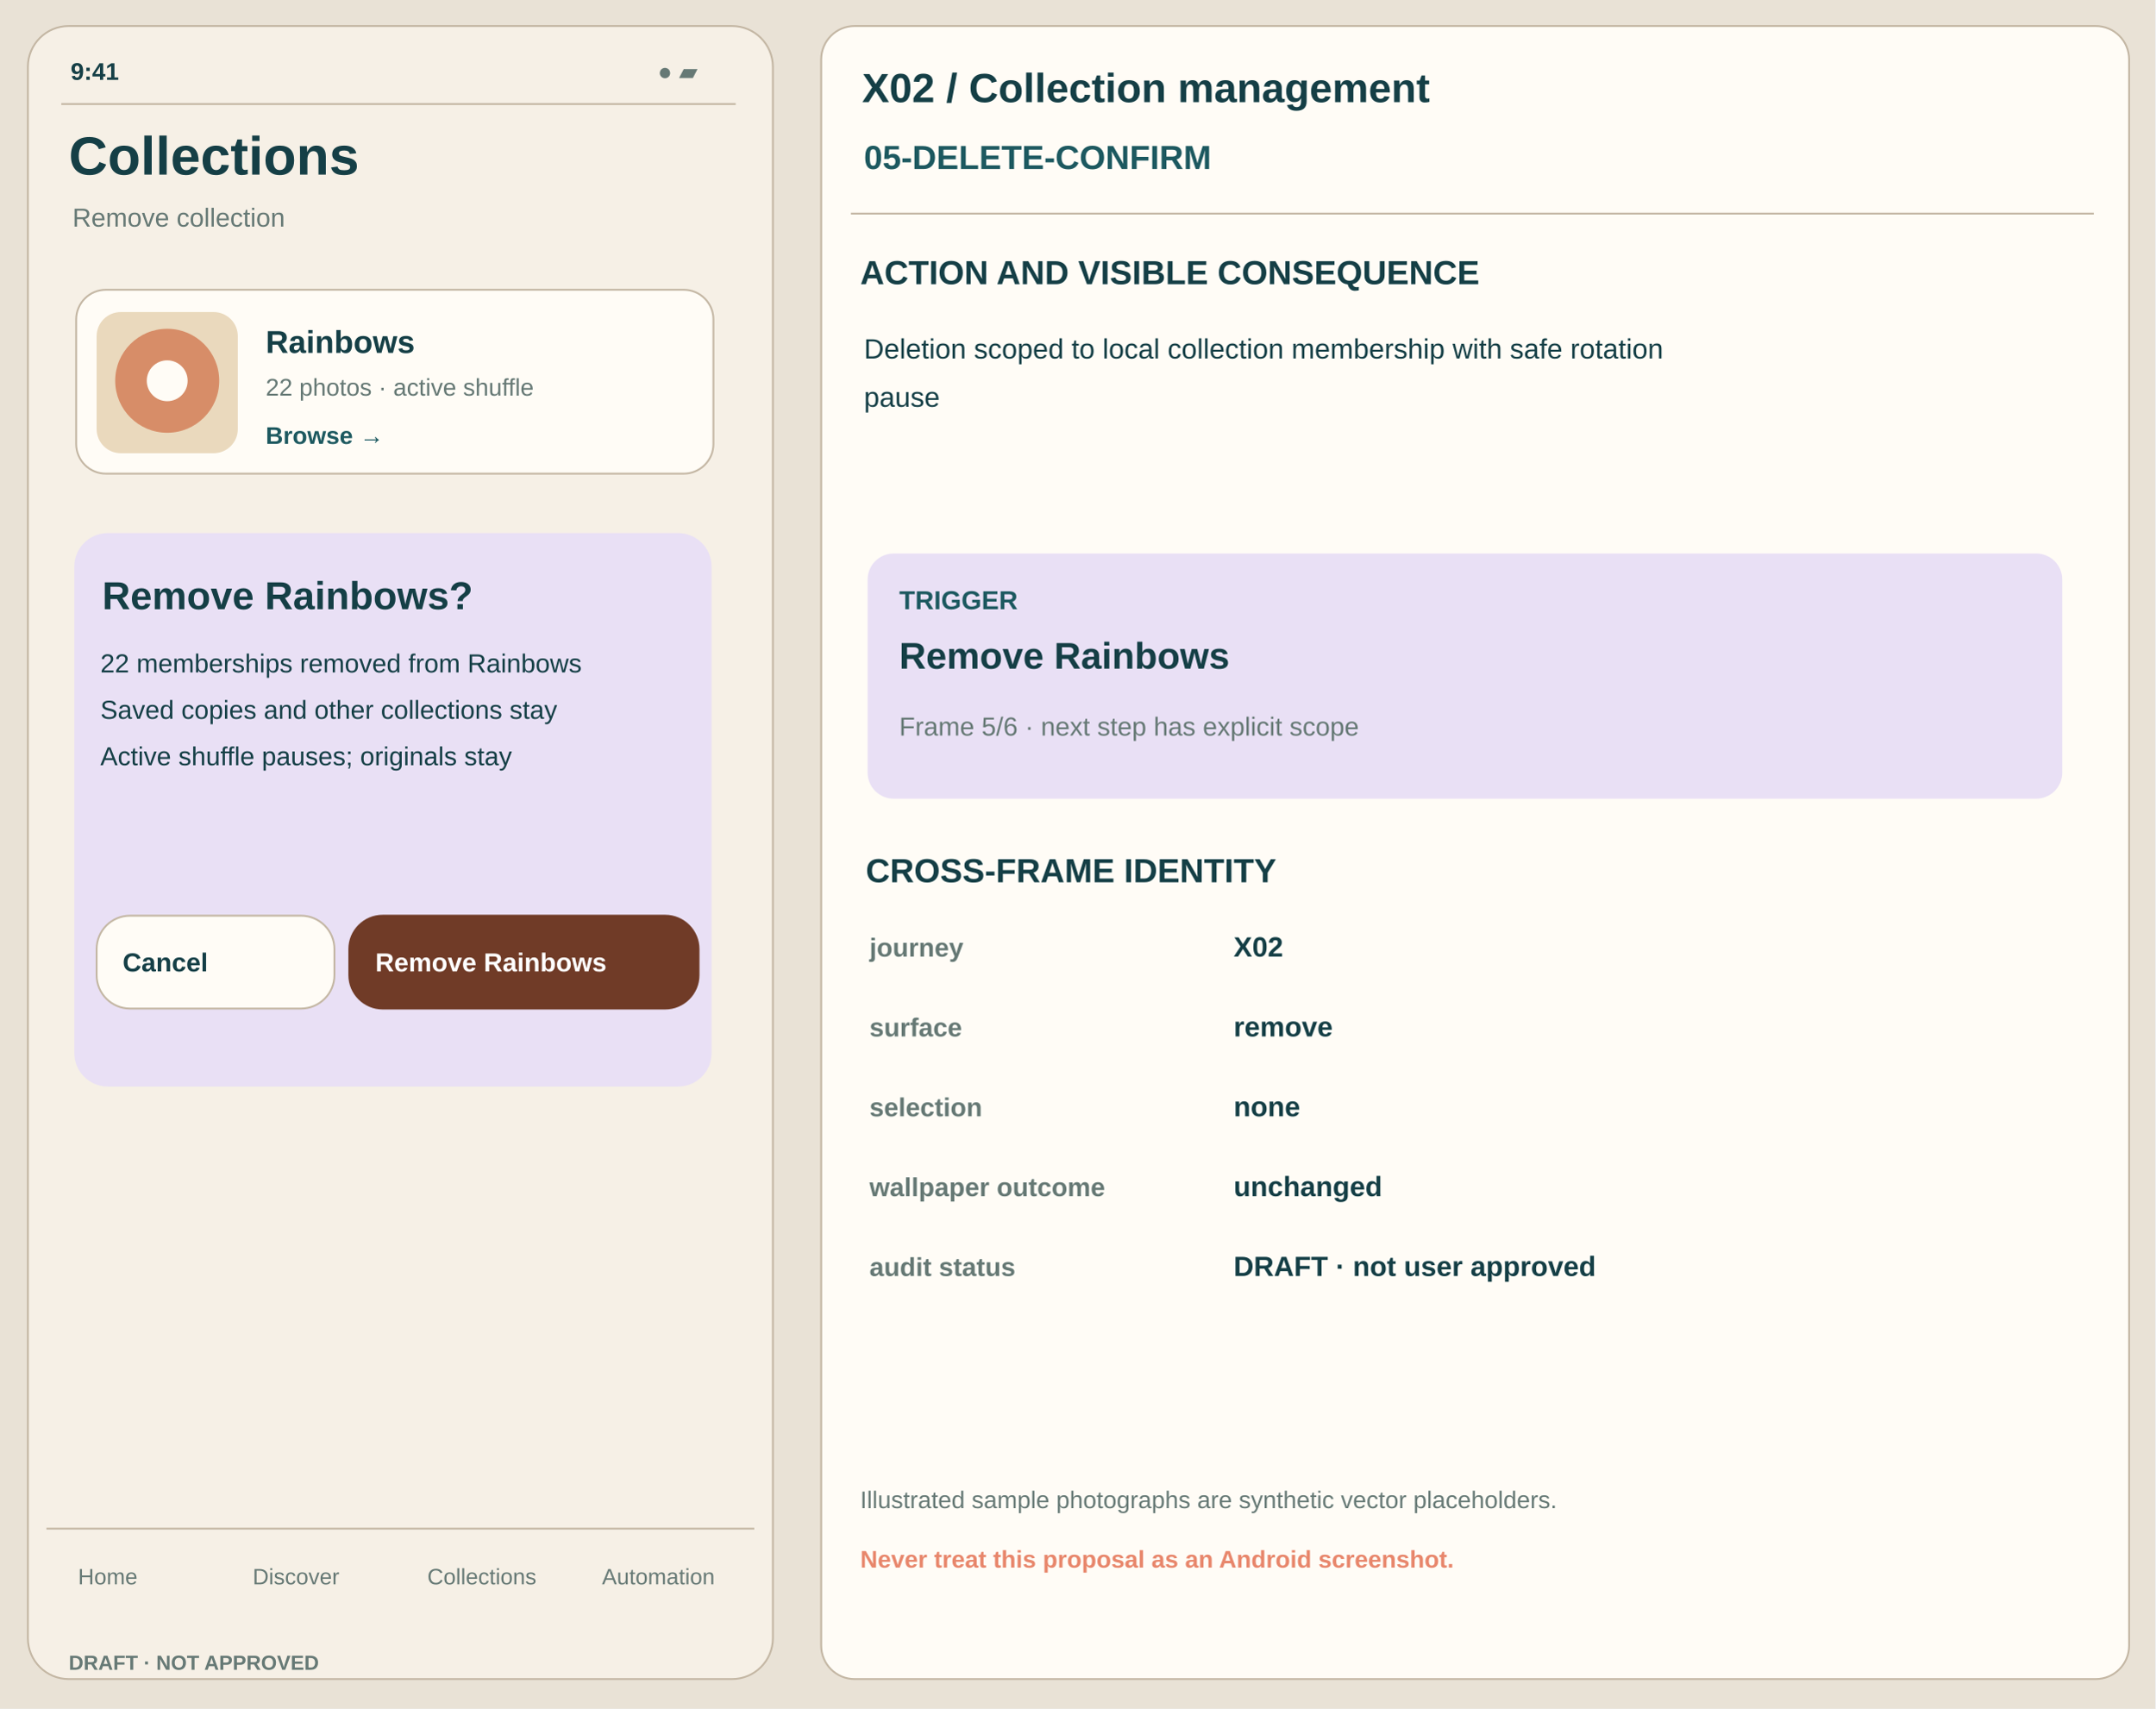
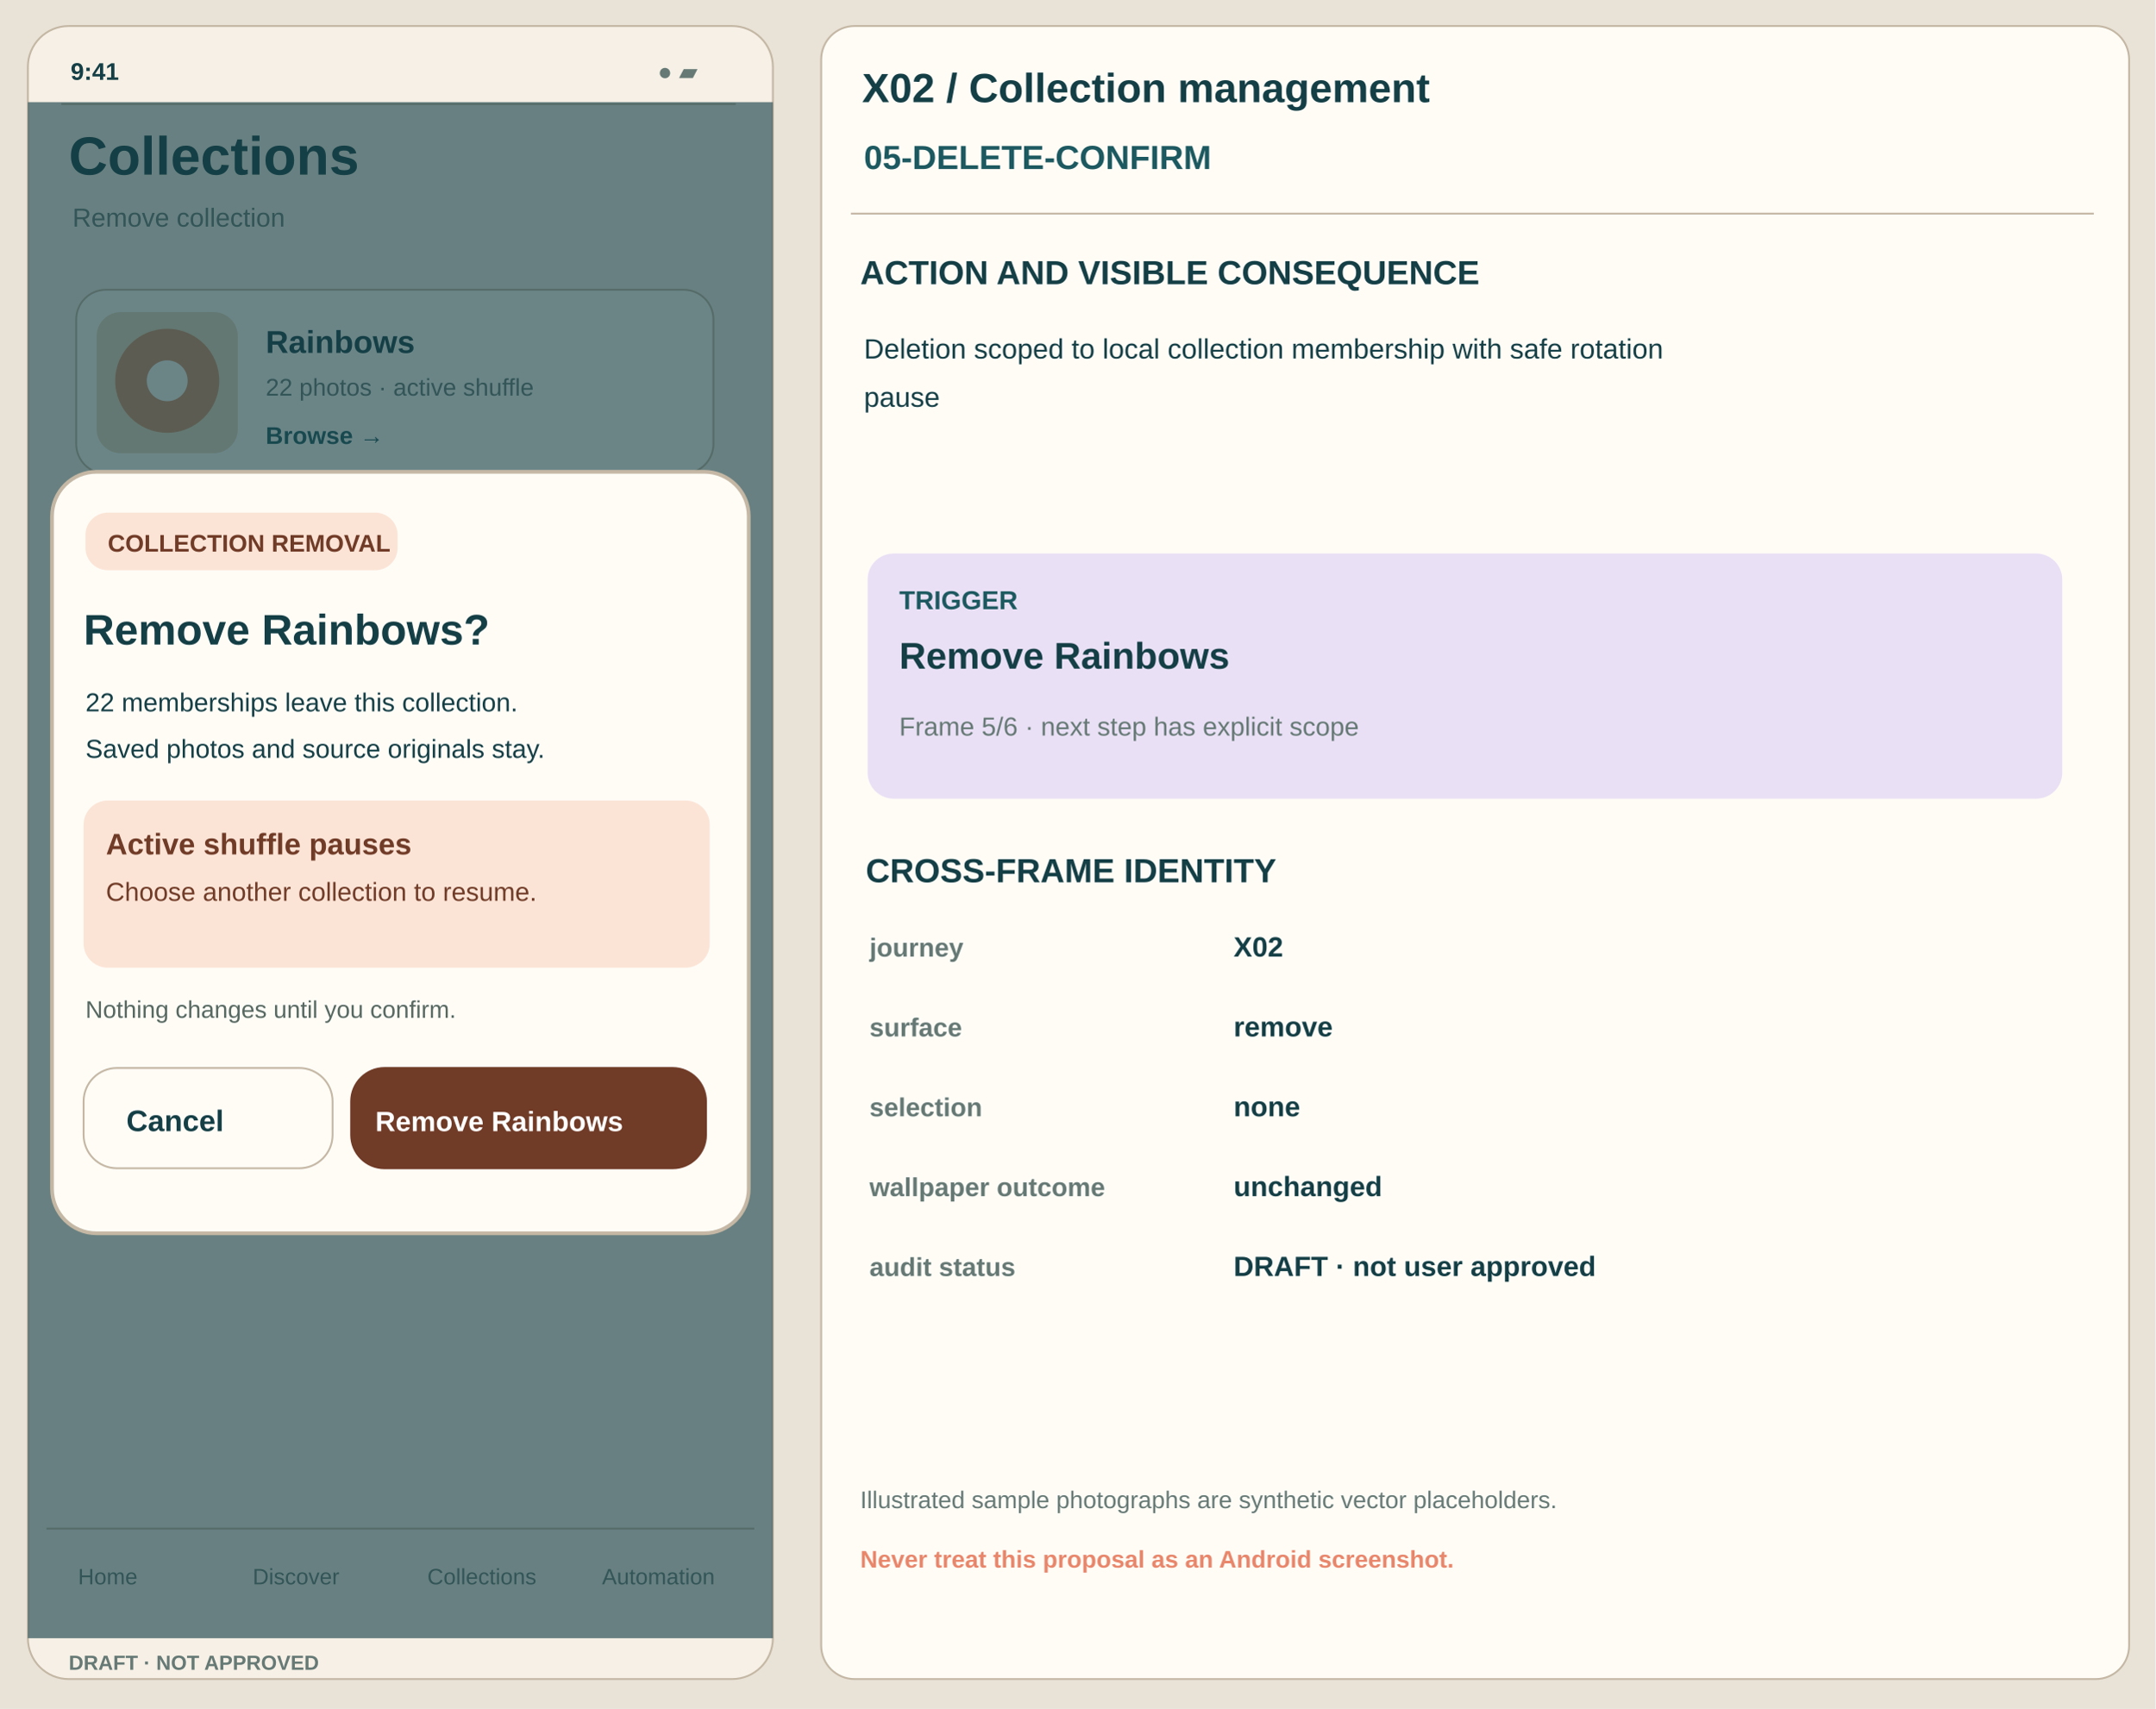
<svg xmlns="http://www.w3.org/2000/svg" width="1160" height="920" viewBox="0 0 1160 920" role="img" aria-label="Collection management 05-delete-confirm Glimpse proposal">
  <rect x="0" y="0" width="1160" height="920" rx="0" fill="#E9E2D6" stroke="none" />
  <rect x="15" y="14" width="401" height="890" rx="22" fill="#F6F0E6" stroke="#C4B7A4" />
  <text x="38" y="43" font-family="Arial,Helvetica,sans-serif" font-size="13" font-weight="600" fill="#153F46">9:41</text>
  <text x="354" y="43" font-family="Arial,Helvetica,sans-serif" font-size="13" font-weight="500" fill="#667975">●  ▰</text>
  <path d="M33 56 H396" stroke="#C4B7A4" />
  <text x="37" y="94" font-family="Arial,Helvetica,sans-serif" font-size="29" font-weight="700" fill="#153F46">Collections</text>
  <text x="39" y="122" font-family="Arial,Helvetica,sans-serif" font-size="14" font-weight="500" fill="#667975">Remove collection</text>
  <rect x="41" y="156" width="343" height="99" rx="16" fill="#FFFCF6" stroke="#C4B7A4" />
  <rect x="52" y="168" width="76" height="76" rx="13" fill="#EAD9BD" stroke="none" />
  <circle cx="90" cy="205" r="28" fill="#D78D68" />
  <circle cx="90" cy="205" r="11" fill="#FFFCF6" />
  <text x="143" y="190" font-family="Arial,Helvetica,sans-serif" font-size="17" font-weight="700" fill="#153F46">Rainbows</text>
  <text x="143" y="213" font-family="Arial,Helvetica,sans-serif" font-size="13" font-weight="400" fill="#667975">22 photos · active shuffle</text>
  <text x="143" y="239" font-family="Arial,Helvetica,sans-serif" font-size="13" font-weight="650" fill="#1D5960">Browse →</text>
  <rect x="40" y="287" width="343" height="298" rx="18" fill="#E9E0F5" stroke="none" />
  <text x="55" y="328" font-family="Arial,Helvetica,sans-serif" font-size="21" font-weight="700" fill="#153F46">Remove Rainbows?</text>
  <text x="54" y="362" font-family="Arial,Helvetica,sans-serif" font-size="14" font-weight="400" fill="#153F46">22 memberships removed from Rainbows</text>
  <text x="54" y="387" font-family="Arial,Helvetica,sans-serif" font-size="14" font-weight="400" fill="#153F46">Saved copies and other collections stay</text>
  <text x="54" y="412" font-family="Arial,Helvetica,sans-serif" font-size="14" font-weight="400" fill="#153F46">Active shuffle pauses; originals stay</text>
  <rect x="52" y="493" width="128" height="50" rx="18" fill="#FFFCF6" stroke="#C4B7A4" />
  <text x="66" y="523" font-family="Arial,Helvetica,sans-serif" font-size="14" font-weight="650" fill="#153F46">Cancel</text>
  <rect x="188" y="493" width="188" height="50" rx="18" fill="#703B27" stroke="#703B27" />
  <text x="202" y="523" font-family="Arial,Helvetica,sans-serif" font-size="14" font-weight="650" fill="white">Remove Rainbows</text>
  <path d="M25 823 H406" stroke="#C4B7A4" />
  <text x="42" y="853" font-family="Arial,Helvetica,sans-serif" font-size="12" font-weight="500" fill="#667975">Home</text>
  <text x="136" y="853" font-family="Arial,Helvetica,sans-serif" font-size="12" font-weight="500" fill="#667975">Discover</text>
  <text x="230" y="853" font-family="Arial,Helvetica,sans-serif" font-size="12" font-weight="500" fill="#667975">Collections</text>
  <text x="324" y="853" font-family="Arial,Helvetica,sans-serif" font-size="12" font-weight="500" fill="#667975">Automation</text>
  <text x="37" y="899" font-family="Arial,Helvetica,sans-serif" font-size="11" font-weight="700" fill="#667975">DRAFT · NOT APPROVED</text>
+   <g id="collection-delete-modal" role="group" aria-label="Confirm collection removal; background disabled">
+     <rect x="15" y="55" width="401" height="827" fill="#153F46" opacity="0.63" />
+     <rect x="28" y="254" width="375" height="410" rx="24" fill="#FFFCF6" stroke="#C4B7A4" stroke-width="2" />
+     <rect x="46" y="276" width="168" height="31" rx="12" fill="#FBE4D6" />
+     <text x="58" y="297" font-family="Arial,Helvetica,sans-serif" font-size="13" font-weight="700" fill="#703B27">COLLECTION REMOVAL</text>
+     <text x="45" y="347" font-family="Arial,Helvetica,sans-serif" font-size="23" font-weight="700" fill="#153F46">Remove Rainbows?</text>
+     <text x="46" y="383" font-family="Arial,Helvetica,sans-serif" font-size="14" fill="#153F46">22 memberships leave this collection.</text>
+     <text x="46" y="408" font-family="Arial,Helvetica,sans-serif" font-size="14" fill="#153F46">Saved photos and source originals stay.</text>
+     <rect x="45" y="431" width="337" height="90" rx="13" fill="#FBE4D6" />
+     <text x="57" y="460" font-family="Arial,Helvetica,sans-serif" font-size="16" font-weight="700" fill="#703B27">Active shuffle pauses</text>
+     <text x="57" y="485" font-family="Arial,Helvetica,sans-serif" font-size="14" fill="#703B27">Choose another collection to resume.</text>
+     <text x="46" y="548" font-family="Arial,Helvetica,sans-serif" font-size="13" fill="#566861">Nothing changes until you confirm.</text>
+     <rect x="45" y="575" width="134" height="54" rx="18" fill="#FFFCF6" stroke="#C4B7A4" data-control="cancel-collection-removal" data-hit-width="134" data-hit-height="54" />
+     <text x="68" y="609" font-family="Arial,Helvetica,sans-serif" font-size="16" font-weight="700" fill="#153F46">Cancel</text>
+     <rect x="189" y="575" width="191" height="54" rx="18" fill="#703B27" stroke="#703B27" data-control="confirm-collection-removal" data-hit-width="191" data-hit-height="54" />
+     <text x="202" y="609" font-family="Arial,Helvetica,sans-serif" font-size="15" font-weight="700" fill="#FFFFFF">Remove Rainbows</text>
+   </g>
  <rect x="442" y="14" width="704" height="890" rx="18" fill="#FFFCF6" stroke="#C4B7A4" />
  <text x="464" y="55" font-family="Arial,Helvetica,sans-serif" font-size="22" font-weight="700" fill="#153F46">X02 / Collection management</text>
  <text x="465" y="91" font-family="Arial,Helvetica,sans-serif" font-size="18" font-weight="700" fill="#1D5960">05-DELETE-CONFIRM</text>
  <path d="M458 115 H1127" stroke="#C4B7A4" />
  <text x="463" y="153" font-family="Arial,Helvetica,sans-serif" font-size="18" font-weight="700" fill="#153F46">ACTION AND VISIBLE CONSEQUENCE</text>
  <text x="465" y="193" font-family="Arial,Helvetica,sans-serif" font-size="15" font-weight="400" fill="#153F46">Deletion scoped to local collection membership with safe rotation</text>
  <text x="465" y="219" font-family="Arial,Helvetica,sans-serif" font-size="15" font-weight="400" fill="#153F46">pause</text>
  <rect x="467" y="298" width="643" height="132" rx="14" fill="#E9E0F5" stroke="none" />
  <text x="484" y="328" font-family="Arial,Helvetica,sans-serif" font-size="14" font-weight="700" fill="#1D5960">TRIGGER</text>
  <text x="484" y="360" font-family="Arial,Helvetica,sans-serif" font-size="20" font-weight="700" fill="#153F46">Remove Rainbows</text>
  <text x="484" y="396" font-family="Arial,Helvetica,sans-serif" font-size="14" font-weight="450" fill="#667975">Frame 5/6 · next step has explicit scope</text>
  <text x="466" y="475" font-family="Arial,Helvetica,sans-serif" font-size="18" font-weight="700" fill="#153F46">CROSS-FRAME IDENTITY</text>
  <text x="468" y="515" font-family="Arial,Helvetica,sans-serif" font-size="14" font-weight="650" fill="#667975">journey</text>
  <text x="664" y="515" font-family="Arial,Helvetica,sans-serif" font-size="15" font-weight="600" fill="#153F46">X02</text>
  <text x="468" y="558" font-family="Arial,Helvetica,sans-serif" font-size="14" font-weight="650" fill="#667975">surface</text>
  <text x="664" y="558" font-family="Arial,Helvetica,sans-serif" font-size="15" font-weight="600" fill="#153F46">remove</text>
  <text x="468" y="601" font-family="Arial,Helvetica,sans-serif" font-size="14" font-weight="650" fill="#667975">selection</text>
  <text x="664" y="601" font-family="Arial,Helvetica,sans-serif" font-size="15" font-weight="600" fill="#153F46">none</text>
  <text x="468" y="644" font-family="Arial,Helvetica,sans-serif" font-size="14" font-weight="650" fill="#667975">wallpaper outcome</text>
  <text x="664" y="644" font-family="Arial,Helvetica,sans-serif" font-size="15" font-weight="600" fill="#153F46">unchanged</text>
  <text x="468" y="687" font-family="Arial,Helvetica,sans-serif" font-size="14" font-weight="650" fill="#667975">audit status</text>
  <text x="664" y="687" font-family="Arial,Helvetica,sans-serif" font-size="15" font-weight="600" fill="#153F46">DRAFT · not user approved</text>
  <text x="463" y="812" font-family="Arial,Helvetica,sans-serif" font-size="13" font-weight="450" fill="#667975">Illustrated sample photographs are synthetic vector placeholders.</text>
  <text x="463" y="844" font-family="Arial,Helvetica,sans-serif" font-size="13" font-weight="650" fill="#E8876C">Never treat this proposal as an Android screenshot.</text>
</svg>
